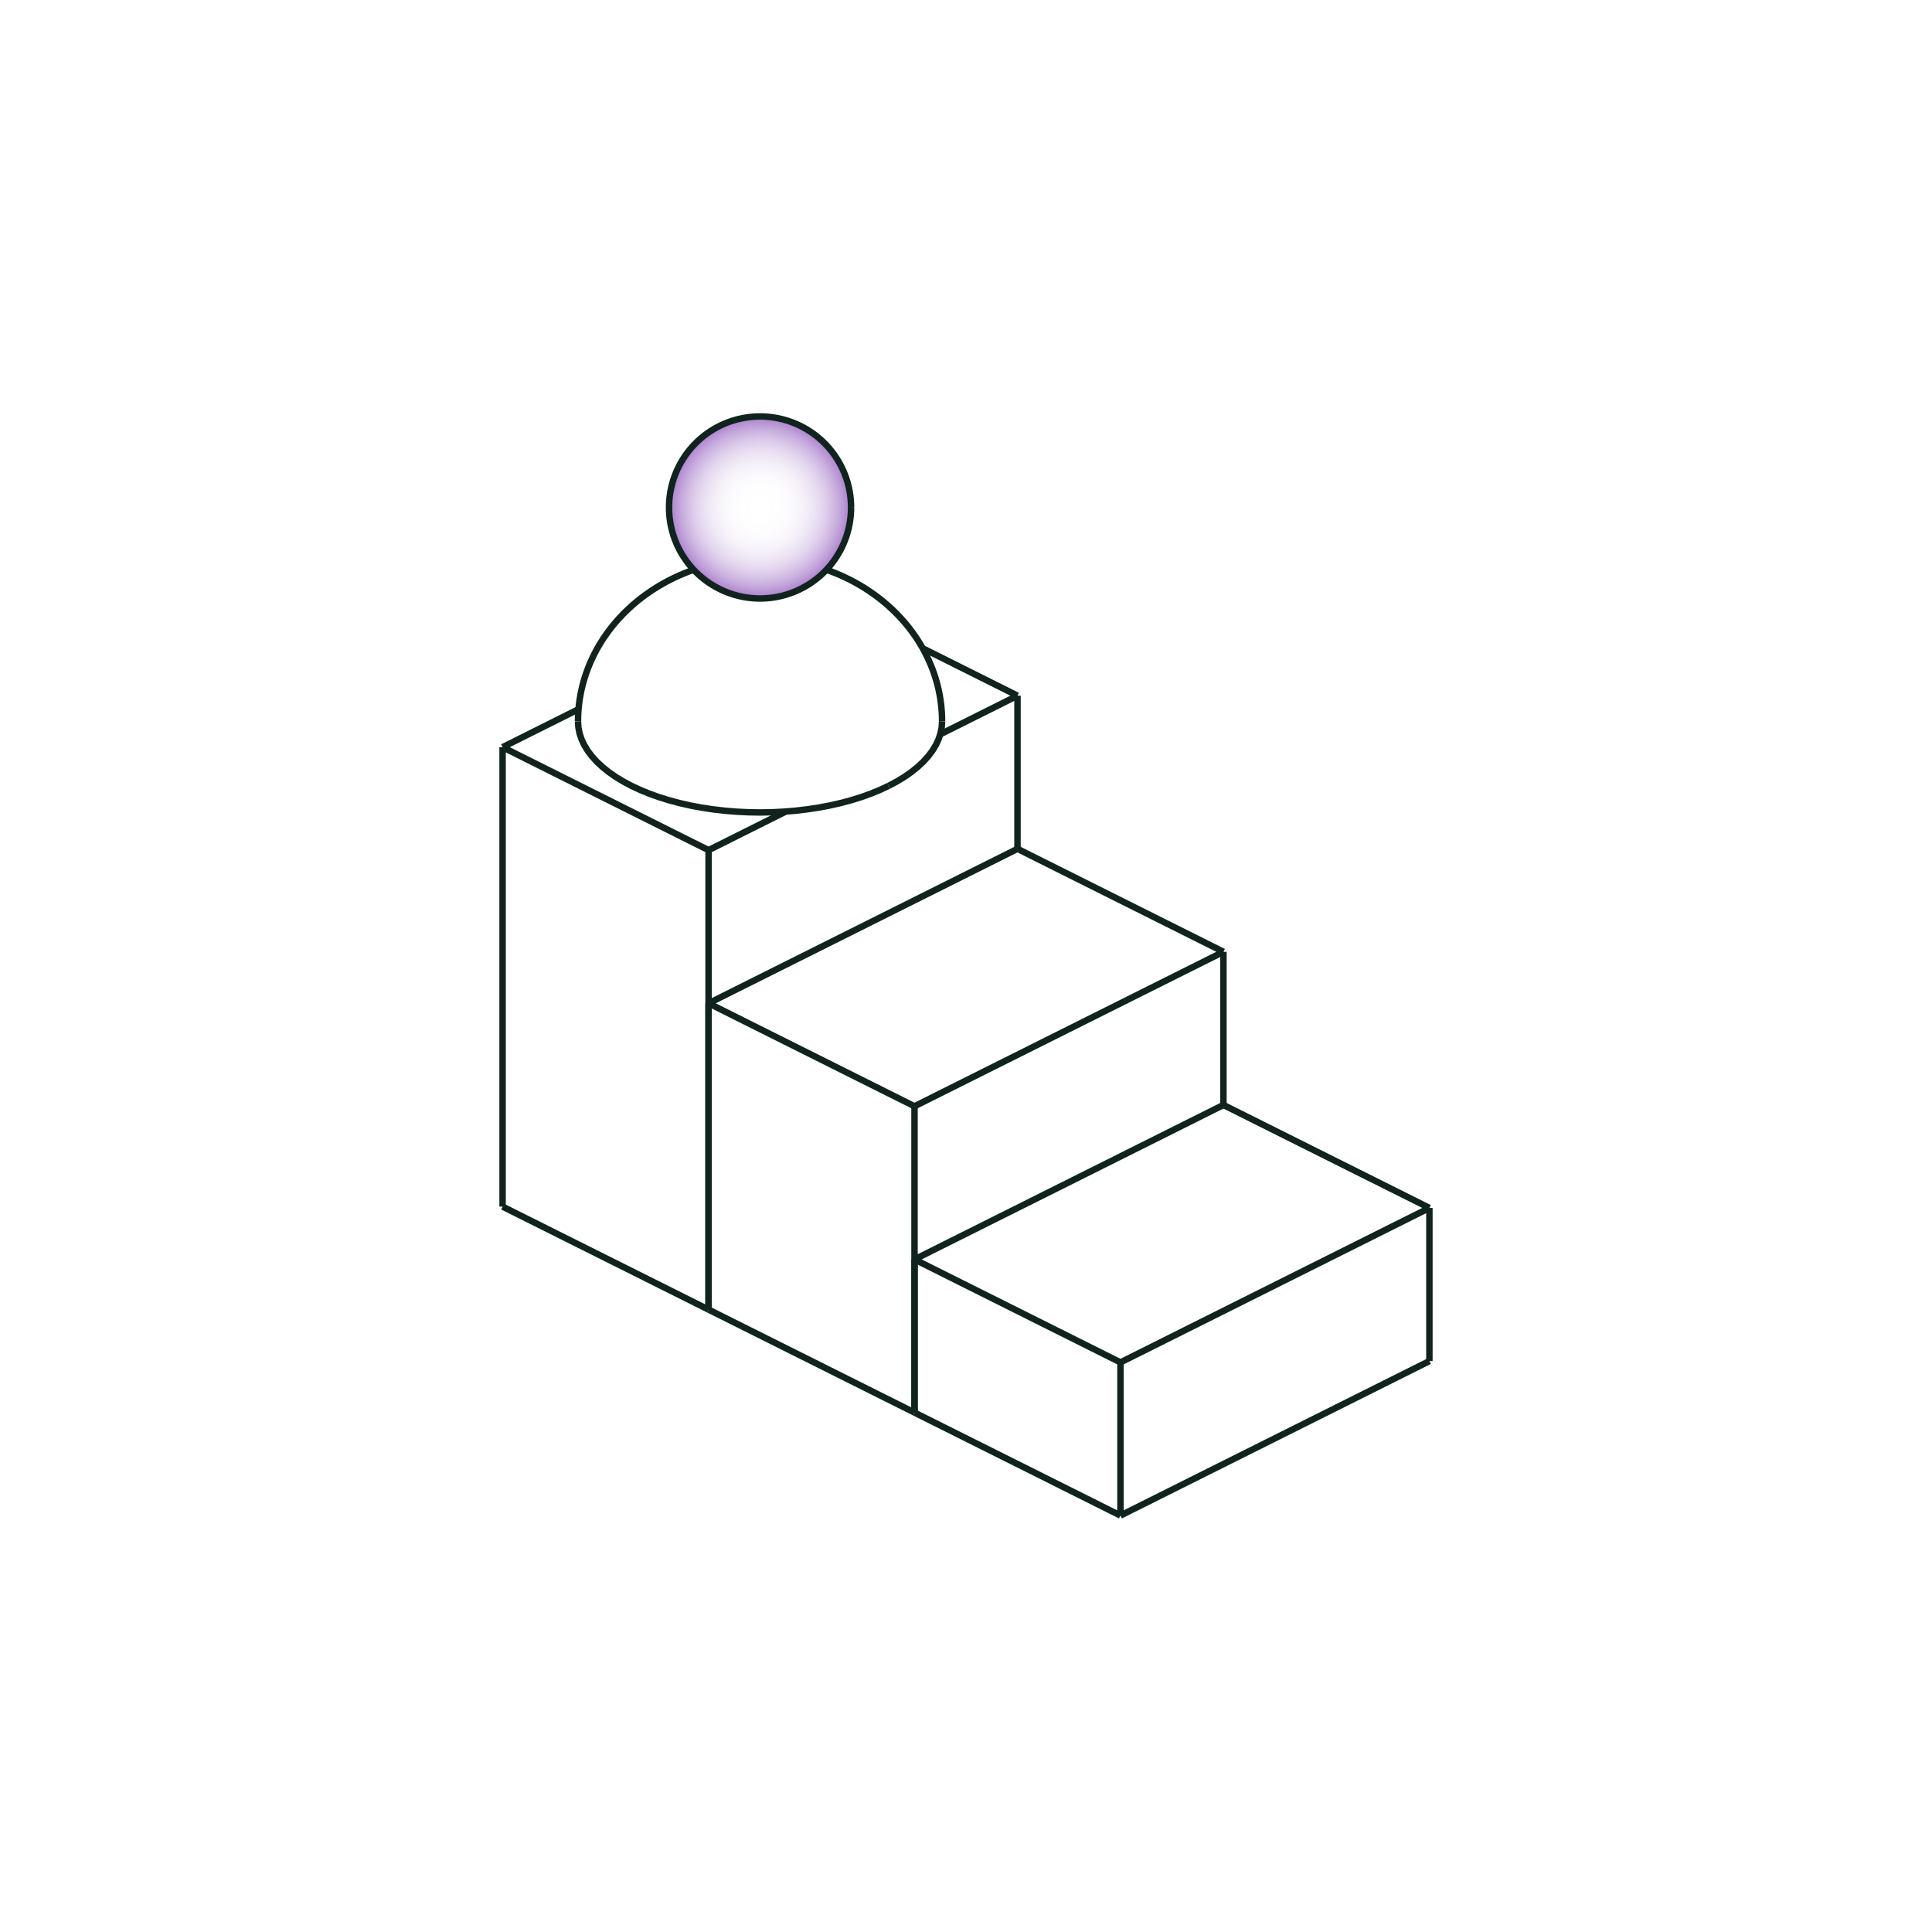
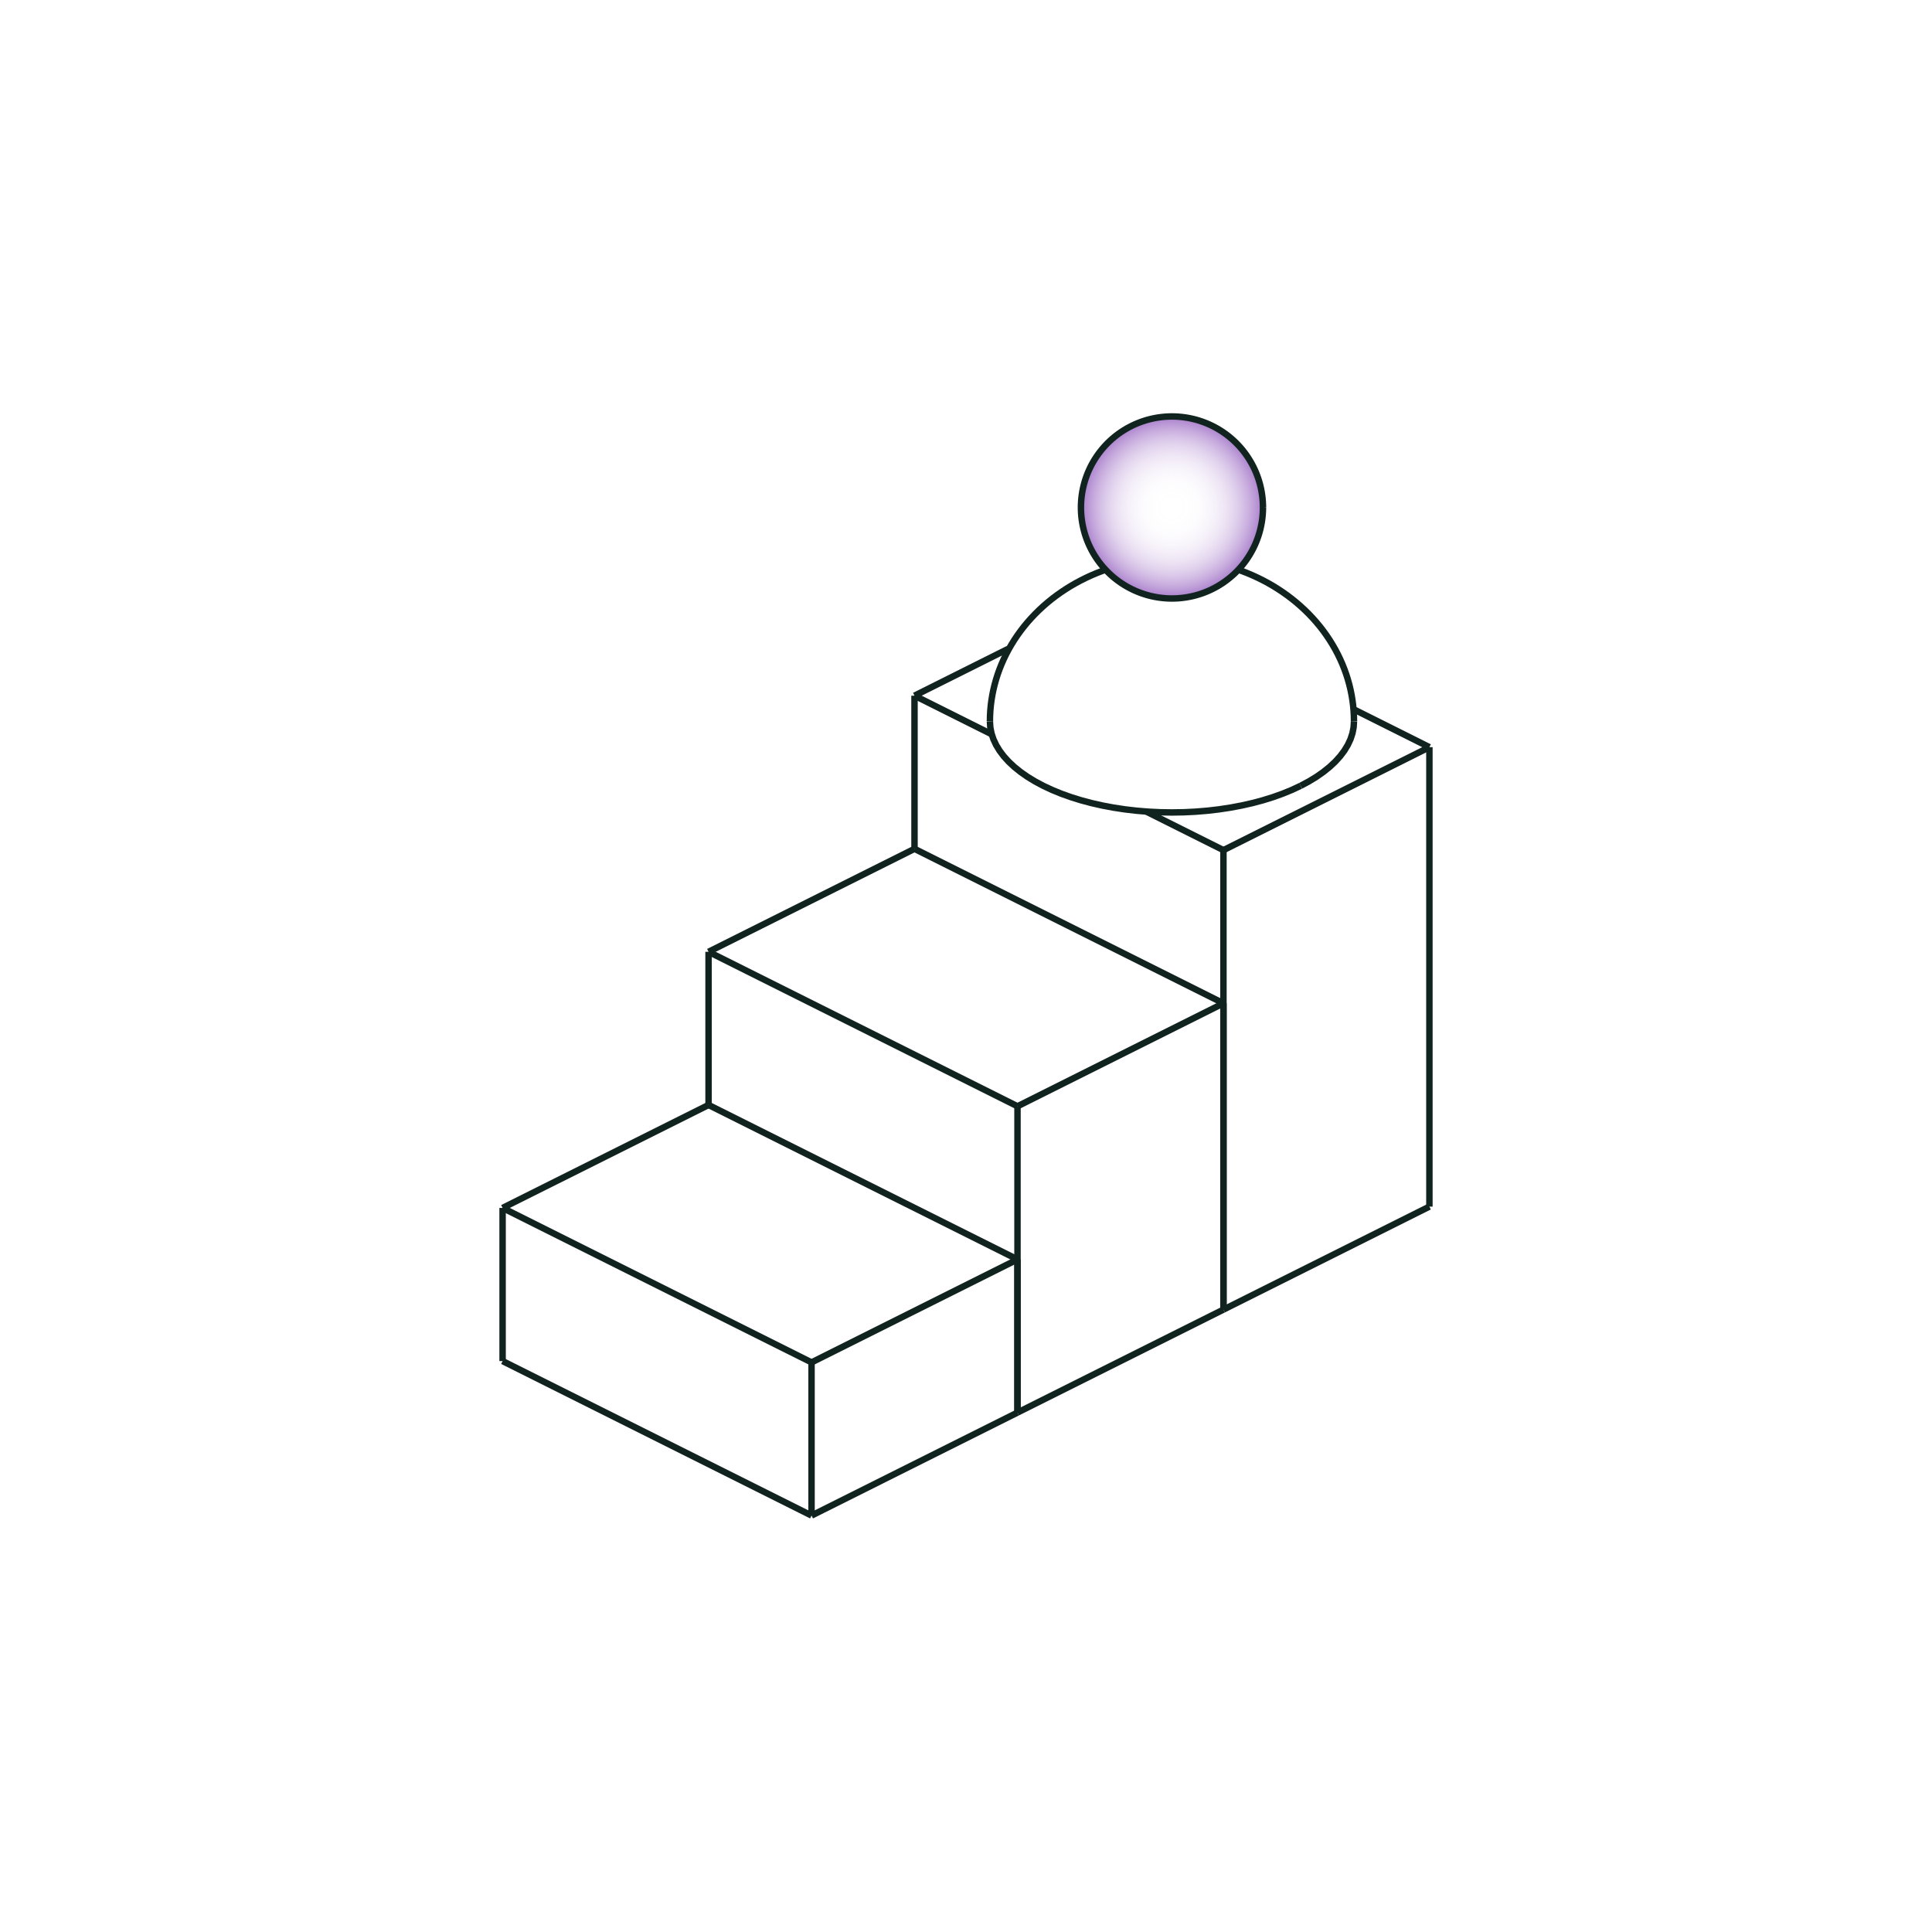
<svg xmlns="http://www.w3.org/2000/svg" width="384" height="384" viewBox="0 0 384 384" data-projection="orthographic" data-hidden-runs="0" data-visible-runs="30">
  <defs>
-     <radialGradient id="iris-0" gradientUnits="userSpaceOnUse" cx="0" cy="0" r="1" gradientTransform="matrix(18.09092 0 0 18.09092 151.0649 100.8644)">
+     <radialGradient id="iris-0" gradientUnits="userSpaceOnUse" cx="0" cy="0" r="1" gradientTransform="matrix(18.09092 0 0 18.09092 232.9351 100.8644)">
      <stop offset="0" stop-color="#A77BCA" stop-opacity="0" />
      <stop offset="0.031" stop-color="#A77BCA" stop-opacity="0" />
      <stop offset="0.062" stop-color="#A77BCA" stop-opacity="0" />
      <stop offset="0.094" stop-color="#A77BCA" stop-opacity="0.001" />
      <stop offset="0.125" stop-color="#A77BCA" stop-opacity="0.002" />
      <stop offset="0.156" stop-color="#A77BCA" stop-opacity="0.004" />
      <stop offset="0.188" stop-color="#A77BCA" stop-opacity="0.007" />
      <stop offset="0.219" stop-color="#A77BCA" stop-opacity="0.01" />
      <stop offset="0.25" stop-color="#A77BCA" stop-opacity="0.016" />
      <stop offset="0.281" stop-color="#A77BCA" stop-opacity="0.022" />
      <stop offset="0.312" stop-color="#A77BCA" stop-opacity="0.031" />
      <stop offset="0.344" stop-color="#A77BCA" stop-opacity="0.041" />
      <stop offset="0.375" stop-color="#A77BCA" stop-opacity="0.053" />
      <stop offset="0.406" stop-color="#A77BCA" stop-opacity="0.067" />
      <stop offset="0.438" stop-color="#A77BCA" stop-opacity="0.084" />
      <stop offset="0.469" stop-color="#A77BCA" stop-opacity="0.103" />
      <stop offset="0.5" stop-color="#A77BCA" stop-opacity="0.125" />
      <stop offset="0.531" stop-color="#A77BCA" stop-opacity="0.15" />
      <stop offset="0.562" stop-color="#A77BCA" stop-opacity="0.178" />
      <stop offset="0.594" stop-color="#A77BCA" stop-opacity="0.209" />
      <stop offset="0.625" stop-color="#A77BCA" stop-opacity="0.244" />
      <stop offset="0.656" stop-color="#A77BCA" stop-opacity="0.283" />
      <stop offset="0.688" stop-color="#A77BCA" stop-opacity="0.325" />
      <stop offset="0.719" stop-color="#A77BCA" stop-opacity="0.371" />
      <stop offset="0.75" stop-color="#A77BCA" stop-opacity="0.422" />
      <stop offset="0.781" stop-color="#A77BCA" stop-opacity="0.477" />
      <stop offset="0.812" stop-color="#A77BCA" stop-opacity="0.536" />
      <stop offset="0.844" stop-color="#A77BCA" stop-opacity="0.601" />
      <stop offset="0.875" stop-color="#A77BCA" stop-opacity="0.67" />
      <stop offset="0.906" stop-color="#A77BCA" stop-opacity="0.744" />
      <stop offset="0.938" stop-color="#A77BCA" stop-opacity="0.824" />
      <stop offset="0.969" stop-color="#A77BCA" stop-opacity="0.909" />
      <stop offset="1" stop-color="#A77BCA" stop-opacity="1" />
    </radialGradient>
  </defs>
-   <path d="M169.156 100.864L169.146 101.456L169.117 102.048L169.069 102.638L169.001 103.226L168.914 103.811L168.808 104.394L168.683 104.972L168.539 105.547L168.377 106.116L168.196 106.68L167.996 107.237L167.779 107.787L167.543 108.331L167.29 108.866L167.02 109.392L166.732 109.91L166.428 110.418L166.107 110.915L165.77 111.402L165.417 111.877L165.049 112.341L164.666 112.793L164.269 113.231L163.857 113.657L163.432 114.068L162.993 114.466L162.542 114.849L162.078 115.217L161.602 115.57L161.116 115.906L160.618 116.227L160.11 116.532L159.593 116.819L159.066 117.09L158.531 117.343L157.988 117.578L157.437 117.796L156.88 117.995L156.316 118.176L155.747 118.339L155.173 118.483L154.594 118.608L154.012 118.714L153.426 118.801L152.838 118.868L152.248 118.917L151.657 118.946L151.065 118.955L150.473 118.946L149.882 118.917L149.292 118.868L148.704 118.801L148.118 118.714L147.536 118.608L146.957 118.483L146.383 118.339L145.813 118.176L145.25 117.995L144.692 117.796L144.142 117.578L143.599 117.343L143.064 117.09L142.537 116.819L142.019 116.532L141.512 116.227L141.014 115.906L140.527 115.57L140.052 115.217L139.588 114.849L139.137 114.466L138.698 114.068L138.273 113.657L137.861 113.231L137.463 112.793L137.08 112.341L136.712 111.877L136.36 111.402L136.023 110.915L135.702 110.418L135.398 109.91L135.11 109.392L134.84 108.866L134.587 108.331L134.351 107.787L134.134 107.237L133.934 106.68L133.753 106.116L133.59 105.547L133.447 104.972L133.322 104.394L133.216 103.811L133.129 103.226L133.061 102.638L133.013 102.048L132.984 101.456L132.974 100.864L132.984 100.272L133.013 99.681L133.061 99.091L133.129 98.503L133.216 97.917L133.322 97.335L133.447 96.756L133.59 96.182L133.753 95.613L133.934 95.049L134.134 94.492L134.351 93.941L134.587 93.398L134.84 92.863L135.11 92.336L135.398 91.819L135.702 91.311L136.023 90.814L136.36 90.327L136.712 89.851L137.08 89.388L137.463 88.936L137.861 88.498L138.273 88.072L138.698 87.66L139.137 87.263L139.588 86.88L140.052 86.512L140.527 86.159L141.014 85.822L141.512 85.502L142.019 85.197L142.537 84.91L143.064 84.639L143.599 84.386L144.142 84.151L144.692 83.933L145.25 83.734L145.813 83.552L146.383 83.39L146.957 83.246L147.536 83.121L148.118 83.015L148.704 82.928L149.292 82.861L149.882 82.812L150.473 82.783L151.065 82.773L151.657 82.783L152.248 82.812L152.838 82.861L153.426 82.928L154.012 83.015L154.594 83.121L155.173 83.246L155.747 83.39L156.316 83.552L156.88 83.734L157.437 83.933L157.988 84.151L158.531 84.386L159.066 84.639L159.593 84.91L160.11 85.197L160.618 85.502L161.116 85.822L161.602 86.159L162.078 86.512L162.542 86.88L162.993 87.263L163.432 87.66L163.857 88.072L164.269 88.498L164.666 88.936L165.049 89.388L165.417 89.851L165.77 90.327L166.107 90.814L166.428 91.311L166.732 91.819L167.02 92.336L167.29 92.863L167.543 93.398L167.779 93.941L167.996 94.492L168.196 95.049L168.377 95.613L168.539 96.182L168.683 96.756L168.808 97.335L168.914 97.917L169.001 98.503L169.069 99.091L169.117 99.681L169.146 100.272Z" fill-rule="evenodd" fill="url(#iris-0)" />
+   <path d="M251.026 100.864L251.016 101.456L250.987 102.048L250.939 102.638L250.871 103.226L250.784 103.811L250.678 104.394L250.553 104.972L250.41 105.547L250.247 106.116L250.066 106.68L249.866 107.237L249.649 107.787L249.413 108.331L249.16 108.866L248.89 109.392L248.602 109.91L248.298 110.418L247.977 110.915L247.64 111.402L247.288 111.877L246.92 112.341L246.537 112.793L246.139 113.231L245.727 113.657L245.302 114.068L244.863 114.466L244.412 114.849L243.948 115.217L243.473 115.57L242.986 115.906L242.488 116.227L241.981 116.532L241.463 116.819L240.936 117.09L240.401 117.343L239.858 117.578L239.308 117.796L238.75 117.995L238.187 118.176L237.617 118.339L237.043 118.483L236.464 118.608L235.882 118.714L235.296 118.801L234.708 118.868L234.118 118.917L233.527 118.946L232.935 118.955L232.343 118.946L231.752 118.917L231.162 118.868L230.574 118.801L229.988 118.714L229.406 118.608L228.827 118.483L228.253 118.339L227.684 118.176L227.12 117.995L226.563 117.796L226.012 117.578L225.469 117.343L224.934 117.09L224.407 116.819L223.89 116.532L223.382 116.227L222.884 115.906L222.398 115.57L221.922 115.217L221.458 114.849L221.007 114.466L220.568 114.068L220.143 113.657L219.731 113.231L219.334 112.793L218.951 112.341L218.583 111.877L218.23 111.402L217.893 110.915L217.572 110.418L217.268 109.91L216.98 109.392L216.71 108.866L216.457 108.331L216.221 107.787L216.004 107.237L215.804 106.68L215.623 106.116L215.461 105.547L215.317 104.972L215.192 104.394L215.086 103.811L214.999 103.226L214.931 102.638L214.883 102.048L214.854 101.456L214.844 100.864L214.854 100.272L214.883 99.681L214.931 99.091L214.999 98.503L215.086 97.917L215.192 97.335L215.317 96.756L215.461 96.182L215.623 95.613L215.804 95.049L216.004 94.492L216.221 93.941L216.457 93.398L216.71 92.863L216.98 92.336L217.268 91.819L217.572 91.311L217.893 90.814L218.23 90.327L218.583 89.851L218.951 89.388L219.334 88.936L219.731 88.498L220.143 88.072L220.568 87.66L221.007 87.263L221.458 86.88L221.922 86.512L222.398 86.159L222.884 85.822L223.382 85.502L223.89 85.197L224.407 84.91L224.934 84.639L225.469 84.386L226.012 84.151L226.563 83.933L227.12 83.734L227.684 83.552L228.253 83.39L228.827 83.246L229.406 83.121L229.988 83.015L230.574 82.928L231.162 82.861L231.752 82.812L232.343 82.783L232.935 82.773L233.527 82.783L234.118 82.812L234.708 82.861L235.296 82.928L235.882 83.015L236.464 83.121L237.043 83.246L237.617 83.39L238.187 83.552L238.75 83.734L239.308 83.933L239.858 84.151L240.401 84.386L240.936 84.639L241.463 84.91L241.981 85.197L242.488 85.502L242.986 85.822L243.473 86.159L243.948 86.512L244.412 86.88L244.863 87.263L245.302 87.66L245.727 88.072L246.139 88.498L246.537 88.936L246.92 89.388L247.288 89.851L247.64 90.327L247.977 90.814L248.298 91.311L248.602 91.819L248.89 92.336L249.16 92.863L249.413 93.398L249.649 93.941L249.866 94.492L250.066 95.049L250.247 95.613L250.41 96.182L250.553 96.756L250.678 97.335L250.784 97.917L250.871 98.503L250.939 99.091L250.987 99.681L251.016 100.272Z" fill-rule="evenodd" fill="url(#iris-0)" />
  <g fill="none" stroke="#10231E" stroke-linejoin="miter" stroke-linecap="butt">
    <g opacity="0.35" />
    <g>
-       <path d="M284.104 270.525L222.701 301.227" stroke-width="1.28" />
-       <path d="M222.701 301.227L181.766 280.759" stroke-width="1.28" />
-       <path d="M243.169 219.619L284.104 240.086" stroke-width="1.28" />
-       <path d="M284.104 240.086L284.104 270.525" stroke-width="1.28" />
-       <path d="M284.104 240.086L222.701 270.787" stroke-width="1.28" />
-       <path d="M222.701 270.787L222.701 301.227" stroke-width="1.28" />
-       <path d="M222.701 270.787L181.766 250.32" stroke-width="1.28" />
-       <path d="M181.766 250.32L181.766 280.759" stroke-width="1.28" />
-       <path d="M181.766 250.32L243.169 219.619" stroke-width="1.28" />
-       <path d="M181.766 280.759L140.831 260.291" stroke-width="1.28" />
-       <path d="M202.234 168.712L243.169 189.179" stroke-width="1.28" />
-       <path d="M243.169 189.179L243.169 219.619" stroke-width="1.28" />
-       <path d="M243.169 189.179L181.766 219.881" stroke-width="1.28" />
-       <path d="M181.766 219.881L181.766 280.759" stroke-width="1.28" />
-       <path d="M181.766 219.881L140.831 199.413" stroke-width="1.28" />
-       <path d="M140.831 199.413L140.831 260.291" stroke-width="1.28" />
-       <path d="M140.831 199.413L202.234 168.712" stroke-width="1.28" />
-       <path d="M140.831 260.291L99.896 239.824" stroke-width="1.28" />
-       <path d="M183.627 128.969L202.234 138.273" stroke-width="1.28" />
-       <path d="M202.234 138.273L202.234 168.712" stroke-width="1.28" />
-       <path d="M202.234 138.273L186.75 146.015" stroke-width="1.28" />
-       <path d="M156.315 161.232L140.831 168.974" stroke-width="1.28" />
-       <path d="M140.831 168.974L140.831 260.291" stroke-width="1.28" />
-       <path d="M140.831 168.974L99.896 148.507" stroke-width="1.28" />
-       <path d="M99.896 148.507L99.896 239.824" stroke-width="1.28" />
-       <path d="M99.896 148.507L114.846 141.031" stroke-width="1.28" />
-       <path d="M176.649 156.182L174.921 156.991L173.091 157.742L171.166 158.432L169.156 159.057L167.068 159.615L164.911 160.103L162.695 160.52L160.429 160.864L158.124 161.133L155.788 161.326L153.431 161.442L151.065 161.481L148.699 161.442L146.342 161.326L144.006 161.133L141.7 160.864L139.435 160.52L137.219 160.103L135.062 159.615L132.974 159.057L130.963 158.432L129.039 157.742L127.209 156.991L125.481 156.182L123.862 155.318L122.36 154.403L120.981 153.44L119.731 152.435L118.614 151.391L117.637 150.313L116.803 149.205L116.116 148.072L115.578 146.919L115.193 145.751L114.961 144.573L114.883 143.39" stroke-width="1.28" />
-       <path d="M187.247 143.39L187.169 144.573L186.937 145.751L186.552 146.919L186.014 148.072L185.327 149.205L184.493 150.313L183.515 151.391L182.399 152.435L181.149 153.44L179.77 154.403L178.268 155.318L176.649 156.182" stroke-width="1.28" />
-       <path d="M114.883 143.39L114.902 142.33L114.961 141.272L115.057 140.216L115.193 139.163L115.366 138.115L115.578 137.072L115.828 136.036L116.116 135.008L116.441 133.989L116.803 132.981L117.202 131.983L117.637 130.997L118.108 130.025L118.614 129.067L119.155 128.125L119.731 127.198L120.339 126.289L120.981 125.399L121.655 124.527L122.36 123.676L123.096 122.846L123.862 122.038L124.657 121.253L125.481 120.492L126.331 119.755L127.209 119.043L128.111 118.358L129.039 117.699L129.99 117.068L130.963 116.464L131.958 115.89L132.974 115.345L134.009 114.831L135.062 114.347L136.132 113.893L137.219 113.472L137.769 113.277" stroke-width="1.28" />
-       <path d="M164.361 113.277L164.911 113.472L165.997 113.893L167.068 114.347L168.121 114.831L169.156 115.345L170.171 115.89L171.166 116.464L172.14 117.068L173.091 117.699L174.018 118.358L174.921 119.043L175.799 119.755L176.649 120.492L177.473 121.253L178.268 122.038L179.034 122.846L179.77 123.676L180.475 124.527L181.149 125.399L181.791 126.289L182.399 127.198L182.974 128.125L183.515 129.067L184.022 130.025L184.493 130.997L184.928 131.983L185.327 132.981L185.689 133.989L186.014 135.008L186.302 136.036L186.552 137.072L186.763 138.115L186.937 139.163L187.073 140.216L187.169 141.272L187.227 142.33L187.247 143.39" stroke-width="1.28" />
+       <path d="M202.234 280.759L161.299 301.227" stroke-width="1.28" />
+       <path d="M161.299 301.227L99.896 270.525" stroke-width="1.28" />
+       <path d="M140.831 219.619L202.234 250.32" stroke-width="1.28" />
+       <path d="M202.234 250.32L202.234 280.759" stroke-width="1.28" />
+       <path d="M202.234 250.32L161.299 270.787" stroke-width="1.28" />
+       <path d="M161.299 270.787L161.299 301.227" stroke-width="1.28" />
+       <path d="M161.299 270.787L99.896 240.086" stroke-width="1.28" />
+       <path d="M99.896 240.086L99.896 270.525" stroke-width="1.28" />
+       <path d="M99.896 240.086L140.831 219.619" stroke-width="1.28" />
+       <path d="M243.169 260.291L202.234 280.759" stroke-width="1.28" />
+       <path d="M181.766 168.712L243.169 199.413" stroke-width="1.28" />
+       <path d="M243.169 199.413L243.169 260.291" stroke-width="1.28" />
+       <path d="M243.169 199.413L202.234 219.881" stroke-width="1.28" />
+       <path d="M202.234 219.881L202.234 280.759" stroke-width="1.28" />
+       <path d="M202.234 219.881L140.831 189.179" stroke-width="1.28" />
+       <path d="M140.831 189.179L140.831 219.619" stroke-width="1.28" />
+       <path d="M140.831 189.179L181.766 168.712" stroke-width="1.28" />
+       <path d="M284.104 239.824L243.169 260.291" stroke-width="1.28" />
+       <path d="M269.154 141.031L284.104 148.507" stroke-width="1.28" />
+       <path d="M284.104 148.507L284.104 239.824" stroke-width="1.28" />
+       <path d="M284.104 148.507L243.169 168.974" stroke-width="1.28" />
+       <path d="M243.169 168.974L243.169 260.291" stroke-width="1.28" />
+       <path d="M243.169 168.974L227.685 161.232" stroke-width="1.28" />
+       <path d="M197.25 146.015L181.766 138.273" stroke-width="1.28" />
+       <path d="M181.766 138.273L181.766 168.712" stroke-width="1.28" />
+       <path d="M181.766 138.273L200.373 128.969" stroke-width="1.28" />
+       <path d="M258.519 156.182L256.791 156.991L254.961 157.742L253.037 158.432L251.026 159.057L248.938 159.615L246.781 160.103L244.565 160.52L242.3 160.864L239.994 161.133L237.658 161.326L235.301 161.442L232.935 161.481L230.569 161.442L228.212 161.326L225.876 161.133L223.571 160.864L221.305 160.52L219.089 160.103L216.932 159.615L214.844 159.057L212.834 158.432L210.909 157.742L209.079 156.991L207.351 156.182L205.732 155.318L204.23 154.403L202.851 153.44L201.601 152.435L200.485 151.391L199.507 150.313L198.673 149.205L197.986 148.072L197.448 146.919L197.063 145.751L196.831 144.573L196.753 143.39" stroke-width="1.28" />
+       <path d="M269.117 143.39L269.039 144.573L268.807 145.751L268.422 146.919L267.884 148.072L267.197 149.205L266.363 150.313L265.386 151.391L264.269 152.435L263.019 153.44L261.64 154.403L260.138 155.318L258.519 156.182" stroke-width="1.28" />
+       <path d="M196.753 143.39L196.773 142.33L196.831 141.272L196.927 140.216L197.063 139.163L197.237 138.115L197.448 137.072L197.698 136.036L197.986 135.008L198.311 133.989L198.673 132.981L199.072 131.983L199.507 130.997L199.978 130.025L200.485 129.067L201.026 128.125L201.601 127.198L202.209 126.289L202.851 125.399L203.525 124.527L204.23 123.676L204.966 122.846L205.732 122.038L206.527 121.253L207.351 120.492L208.201 119.755L209.079 119.043L209.982 118.358L210.909 117.699L211.86 117.068L212.834 116.464L213.829 115.89L214.844 115.345L215.879 114.831L216.932 114.347L218.003 113.893L219.089 113.472L219.639 113.277" stroke-width="1.28" />
+       <path d="M246.231 113.277L246.781 113.472L247.868 113.893L248.938 114.347L249.991 114.831L251.026 115.345L252.042 115.89L253.037 116.464L254.01 117.068L254.961 117.699L255.889 118.358L256.791 119.043L257.669 119.755L258.519 120.492L259.343 121.253L260.138 122.038L260.904 122.846L261.64 123.676L262.345 124.527L263.019 125.399L263.661 126.289L264.269 127.198L264.845 128.125L265.386 129.067L265.892 130.025L266.363 130.997L266.798 131.983L267.197 132.981L267.559 133.989L267.884 135.008L268.172 136.036L268.422 137.072L268.634 138.115L268.807 139.163L268.943 140.216L269.039 141.272L269.098 142.33L269.117 143.39" stroke-width="1.28" />
    </g>
    <g>
-       <path d="M169.156 100.864L169.146 101.456L169.117 102.048L169.069 102.638L169.001 103.226L168.914 103.811L168.808 104.394L168.683 104.972L168.539 105.547L168.377 106.116L168.196 106.68L167.996 107.237L167.779 107.787L167.543 108.331L167.29 108.866L167.02 109.392L166.732 109.91L166.428 110.418L166.107 110.915L165.77 111.402L165.417 111.877L165.049 112.341L164.666 112.793L164.269 113.231L163.857 113.657L163.432 114.068L162.993 114.466L162.542 114.849L162.078 115.217L161.602 115.57L161.116 115.906L160.618 116.227L160.11 116.532L159.593 116.819L159.066 117.09L158.531 117.343L157.988 117.578L157.437 117.796L156.88 117.995L156.316 118.176L155.747 118.339L155.173 118.483L154.594 118.608L154.012 118.714L153.426 118.801L152.838 118.868L152.248 118.917L151.657 118.946L151.065 118.955L150.473 118.946L149.882 118.917L149.292 118.868L148.704 118.801L148.118 118.714L147.536 118.608L146.957 118.483L146.383 118.339L145.813 118.176L145.25 117.995L144.692 117.796L144.142 117.578L143.599 117.343L143.064 117.09L142.537 116.819L142.019 116.532L141.512 116.227L141.014 115.906L140.527 115.57L140.052 115.217L139.588 114.849L139.137 114.466L138.698 114.068L138.273 113.657L137.861 113.231L137.463 112.793L137.08 112.341L136.712 111.877L136.36 111.402L136.023 110.915L135.702 110.418L135.398 109.91L135.11 109.392L134.84 108.866L134.587 108.331L134.351 107.787L134.134 107.237L133.934 106.68L133.753 106.116L133.59 105.547L133.447 104.972L133.322 104.394L133.216 103.811L133.129 103.226L133.061 102.638L133.013 102.048L132.984 101.456L132.974 100.864L132.984 100.272L133.013 99.681L133.061 99.091L133.129 98.503L133.216 97.917L133.322 97.335L133.447 96.756L133.59 96.182L133.753 95.613L133.934 95.049L134.134 94.492L134.351 93.941L134.587 93.398L134.84 92.863L135.11 92.336L135.398 91.819L135.702 91.311L136.023 90.814L136.36 90.327L136.712 89.851L137.08 89.388L137.463 88.936L137.861 88.498L138.273 88.072L138.698 87.66L139.137 87.263L139.588 86.88L140.052 86.512L140.527 86.159L141.014 85.822L141.512 85.502L142.019 85.197L142.537 84.91L143.064 84.639L143.599 84.386L144.142 84.151L144.692 83.933L145.25 83.734L145.813 83.552L146.383 83.39L146.957 83.246L147.536 83.121L148.118 83.015L148.704 82.928L149.292 82.861L149.882 82.812L150.473 82.783L151.065 82.773L151.657 82.783L152.248 82.812L152.838 82.861L153.426 82.928L154.012 83.015L154.594 83.121L155.173 83.246L155.747 83.39L156.316 83.552L156.88 83.734L157.437 83.933L157.988 84.151L158.531 84.386L159.066 84.639L159.593 84.91L160.11 85.197L160.618 85.502L161.116 85.822L161.602 86.159L162.078 86.512L162.542 86.88L162.993 87.263L163.432 87.66L163.857 88.072L164.269 88.498L164.666 88.936L165.049 89.388L165.417 89.851L165.77 90.327L166.107 90.814L166.428 91.311L166.732 91.819L167.02 92.336L167.29 92.863L167.543 93.398L167.779 93.941L167.996 94.492L168.196 95.049L168.377 95.613L168.539 96.182L168.683 96.756L168.808 97.335L168.914 97.917L169.001 98.503L169.069 99.091L169.117 99.681L169.146 100.272L169.156 100.864" stroke-width="1.28" />
+       <path d="M251.026 100.864L251.016 101.456L250.987 102.048L250.939 102.638L250.871 103.226L250.784 103.811L250.678 104.394L250.553 104.972L250.41 105.547L250.247 106.116L250.066 106.68L249.866 107.237L249.649 107.787L249.413 108.331L249.16 108.866L248.89 109.392L248.602 109.91L248.298 110.418L247.977 110.915L247.64 111.402L247.288 111.877L246.92 112.341L246.537 112.793L246.139 113.231L245.727 113.657L245.302 114.068L244.863 114.466L244.412 114.849L243.948 115.217L243.473 115.57L242.986 115.906L242.488 116.227L241.981 116.532L241.463 116.819L240.936 117.09L240.401 117.343L239.858 117.578L239.308 117.796L238.75 117.995L238.187 118.176L237.617 118.339L237.043 118.483L236.464 118.608L235.882 118.714L235.296 118.801L234.708 118.868L234.118 118.917L233.527 118.946L232.935 118.955L232.343 118.946L231.752 118.917L231.162 118.868L230.574 118.801L229.988 118.714L229.406 118.608L228.827 118.483L228.253 118.339L227.684 118.176L227.12 117.995L226.563 117.796L226.012 117.578L225.469 117.343L224.934 117.09L224.407 116.819L223.89 116.532L223.382 116.227L222.884 115.906L222.398 115.57L221.922 115.217L221.458 114.849L221.007 114.466L220.568 114.068L220.143 113.657L219.731 113.231L219.334 112.793L218.951 112.341L218.583 111.877L218.23 111.402L217.893 110.915L217.572 110.418L217.268 109.91L216.98 109.392L216.71 108.866L216.457 108.331L216.221 107.787L216.004 107.237L215.804 106.68L215.623 106.116L215.461 105.547L215.317 104.972L215.192 104.394L215.086 103.811L214.999 103.226L214.931 102.638L214.883 102.048L214.854 101.456L214.844 100.864L214.854 100.272L214.883 99.681L214.931 99.091L214.999 98.503L215.086 97.917L215.192 97.335L215.317 96.756L215.461 96.182L215.623 95.613L215.804 95.049L216.004 94.492L216.221 93.941L216.457 93.398L216.71 92.863L216.98 92.336L217.268 91.819L217.572 91.311L217.893 90.814L218.23 90.327L218.583 89.851L218.951 89.388L219.334 88.936L219.731 88.498L220.143 88.072L220.568 87.66L221.007 87.263L221.458 86.88L221.922 86.512L222.398 86.159L222.884 85.822L223.382 85.502L223.89 85.197L224.407 84.91L224.934 84.639L225.469 84.386L226.012 84.151L226.563 83.933L227.12 83.734L227.684 83.552L228.253 83.39L228.827 83.246L229.406 83.121L229.988 83.015L230.574 82.928L231.162 82.861L231.752 82.812L232.343 82.783L232.935 82.773L233.527 82.783L234.118 82.812L234.708 82.861L235.296 82.928L235.882 83.015L236.464 83.121L237.043 83.246L237.617 83.39L238.187 83.552L238.75 83.734L239.308 83.933L239.858 84.151L240.401 84.386L240.936 84.639L241.463 84.91L241.981 85.197L242.488 85.502L242.986 85.822L243.473 86.159L243.948 86.512L244.412 86.88L244.863 87.263L245.302 87.66L245.727 88.072L246.139 88.498L246.537 88.936L246.92 89.388L247.288 89.851L247.64 90.327L247.977 90.814L248.298 91.311L248.602 91.819L248.89 92.336L249.16 92.863L249.413 93.398L249.649 93.941L249.866 94.492L250.066 95.049L250.247 95.613L250.41 96.182L250.553 96.756L250.678 97.335L250.784 97.917L250.871 98.503L250.939 99.091L250.987 99.681L251.016 100.272L251.026 100.864" stroke-width="1.28" />
    </g>
  </g>
</svg>
